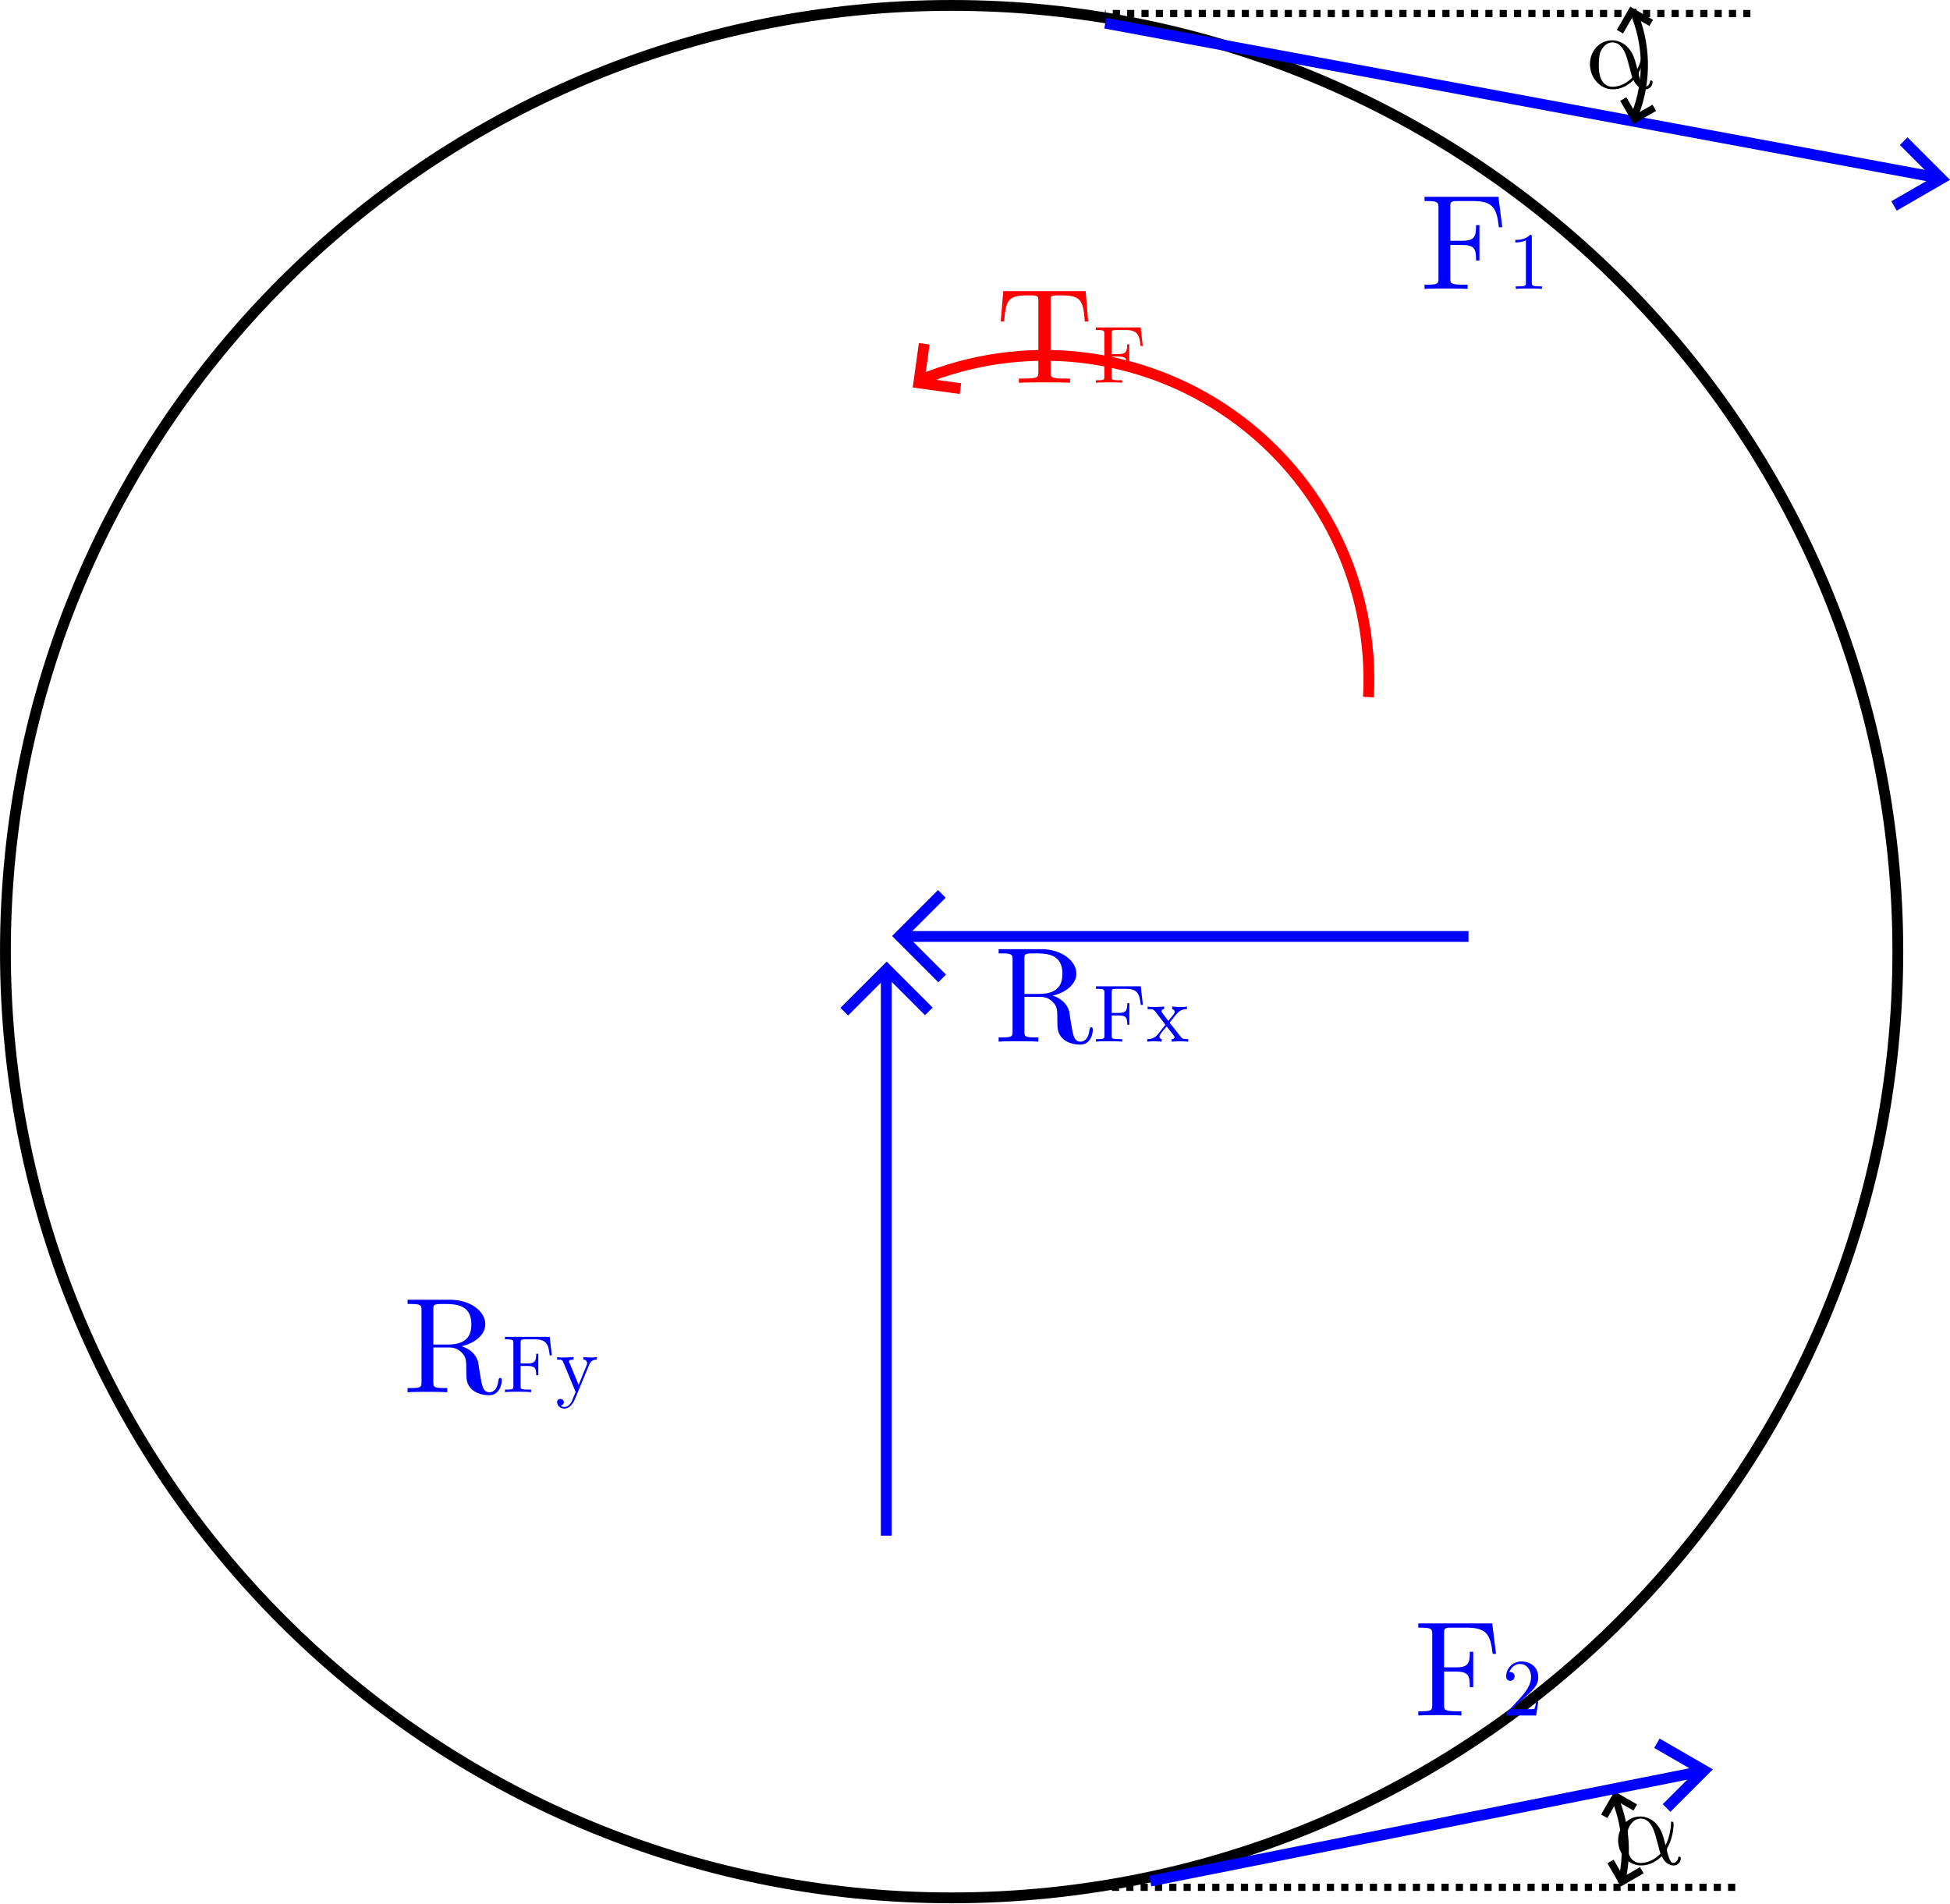
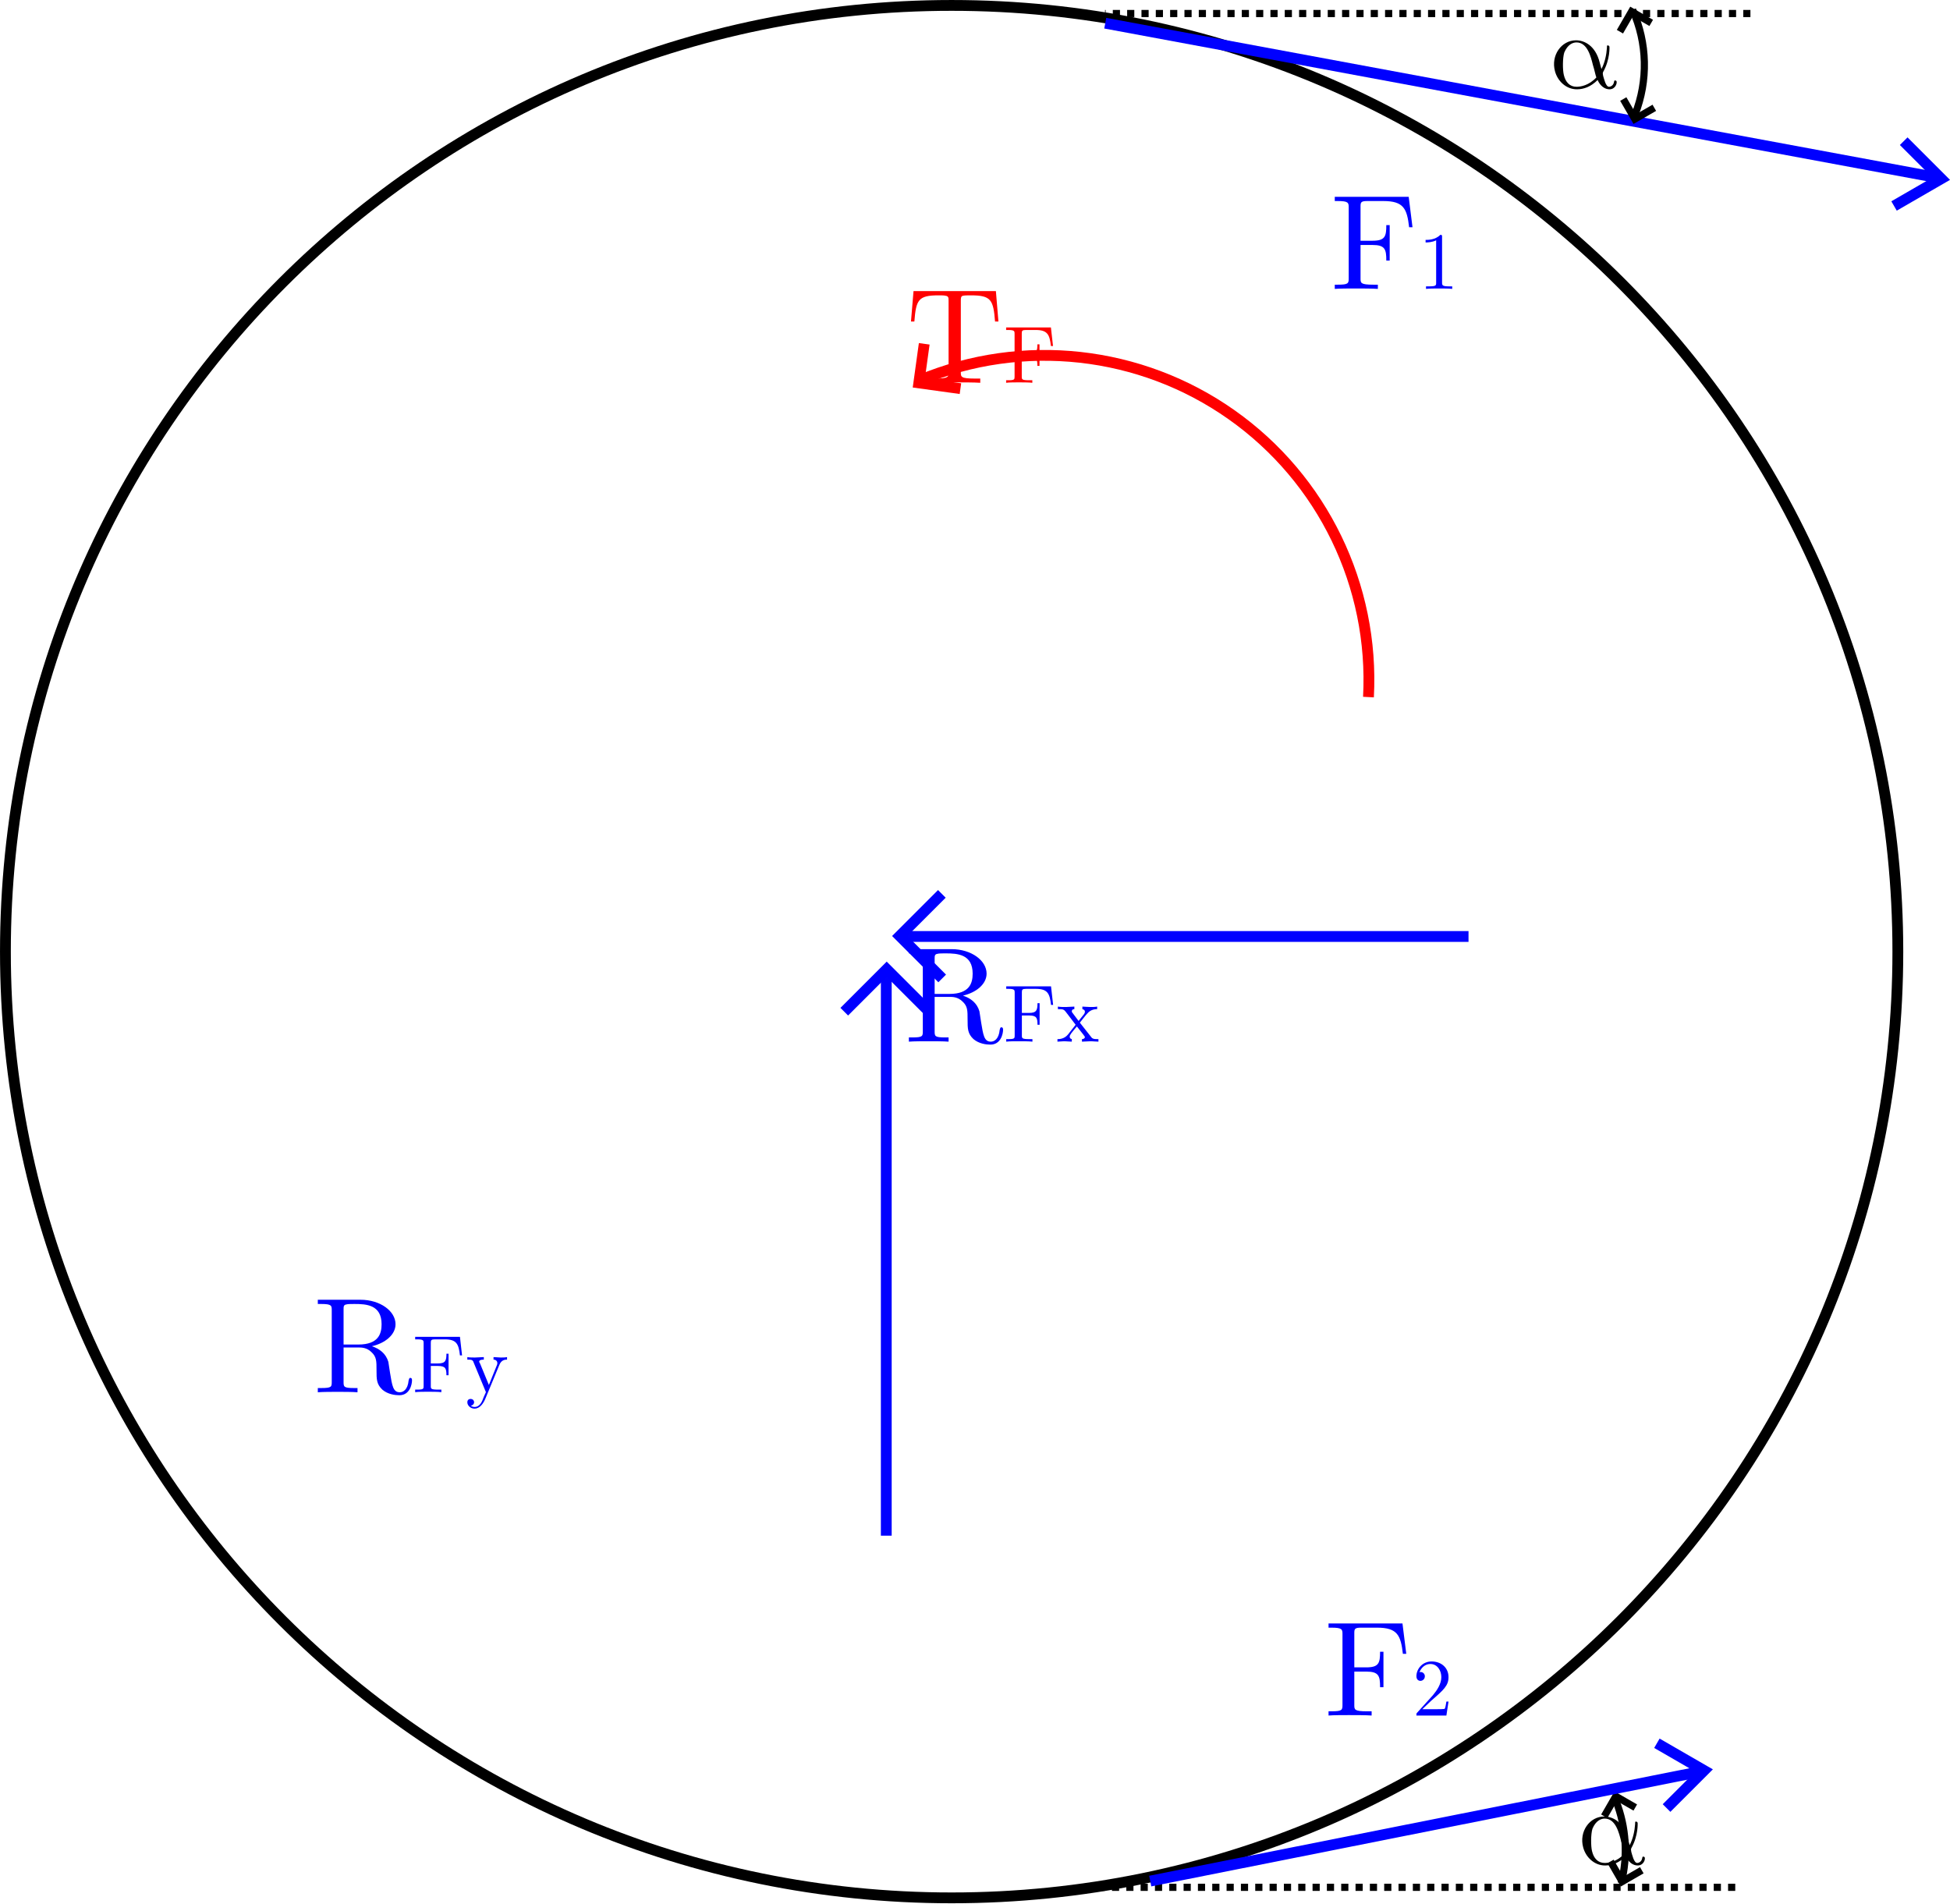
- <svg xmlns="http://www.w3.org/2000/svg" width="72.13mm" height="70.4mm" viewBox="0 0 72.13 70.4" version="1.1" id="svg5" xml:space="preserve">
+ <svg xmlns="http://www.w3.org/2000/svg" width="59.57mm" height="58.142mm" viewBox="0 0 59.57 58.142" version="1.1" id="svg5" xml:space="preserve">
  <defs id="defs2" />
-   <g id="layer1" transform="rotate(90,131.4526,27.03727)">
-     <path style="fill:none;fill-rule:evenodd;stroke:#ff0000;stroke-width:0.4;stroke-dasharray:none;stroke-dashoffset:0;stroke-opacity:1" id="path974-0" d="m 107.871,130.2 a 12,12 0 0 1 5.064,-10.444 12,12 0 0 1 11.537,-1.272" transform="matrix(0,1,1,0,0,0)" />
-     <path style="fill:none;stroke:#ff0000;stroke-width:0.4;stroke-linecap:butt;stroke-linejoin:miter;stroke-dasharray:none;stroke-opacity:1" d="m 117.133,124.303 1.445,0.2 0.213,-1.539" id="path1030-1" />
-     <text xml:space="preserve" style="font-size:5px;font-family:'Cambria Math';-inkscape-font-specification:'Cambria Math';text-align:center;text-anchor:middle;fill:none;fill-rule:evenodd;stroke:#ff0000;stroke-width:0.4;stroke-dasharray:none;stroke-dashoffset:0;stroke-opacity:1" x="-108.913" y="118.574" id="text1086-2" transform="rotate(-90)">
-       <tspan id="tspan1084-9" style="font-size:5px;fill:#ff0000;fill-opacity:1;stroke:none;stroke-width:0.4" x="-108.913" y="118.574">T<tspan style="font-size:3px" id="tspan2364">F</tspan>
-       </tspan>
-     </text>
-     <text xml:space="preserve" style="font-size:4px;font-family:'Cambria Math';-inkscape-font-specification:'Cambria Math';text-align:center;text-anchor:middle;fill:none;fill-rule:evenodd;stroke:#ff0000;stroke-width:0.4;stroke-dasharray:none;stroke-dashoffset:0;stroke-opacity:1" x="-94.264" y="173.374" id="text1086-6-5" transform="rotate(-90)">
-       <tspan id="tspan1084-3-4" style="font-size:4px;fill:#000000;fill-opacity:1;stroke:none;stroke-width:0.4" x="-94.264" y="173.374">α</tspan>
-     </text>
-     <path style="fill:none;stroke:#000000;stroke-width:0.265;stroke-linecap:butt;stroke-linejoin:miter;stroke-dasharray:0.265, 0.265;stroke-dashoffset:0;stroke-opacity:1" d="M 174.225,94.304 V 118.177" id="path1194-8" />
-     <path style="fill:none;fill-opacity:1;fill-rule:evenodd;stroke:#000000;stroke-width:0.265;stroke-dasharray:none;stroke-dashoffset:0;stroke-opacity:1" id="path1249-2" d="m 174.076,-98.522 a 5,5 0 0 1 -3.045,-0.193" transform="scale(1,-1)" />
-     <path style="fill:none;stroke:#000000;stroke-width:0.265px;stroke-linecap:butt;stroke-linejoin:miter;stroke-opacity:1" d="m 171.274,98.002 -0.416,0.721 0.74,0.427" id="path1409-7" />
-     <path style="fill:none;stroke:#000000;stroke-width:0.265px;stroke-linecap:butt;stroke-linejoin:miter;stroke-opacity:1" d="m 173.594,97.76 0.42,0.727 -0.745,0.43" id="path1411-3" />
-     <circle style="fill:none;fill-opacity:1;fill-rule:evenodd;stroke:#000000;stroke-width:0.4;stroke-dasharray:none;stroke-dashoffset:0;stroke-opacity:1" id="path25951" cx="144.514" cy="110.425" r="35" transform="translate(-4.898276,12.86446)" />
-     <text xml:space="preserve" style="font-size:5px;font-family:'Cambria Math';-inkscape-font-specification:'Cambria Math';text-align:center;text-anchor:middle;fill:none;fill-rule:evenodd;stroke:#ff0000;stroke-width:0.4;stroke-dasharray:none;stroke-dashoffset:0;stroke-opacity:1" x="-93.856" y="167.872" id="text1086-3-9" transform="rotate(-90)">
-       <tspan id="tspan1084-4-4" style="font-size:5px;fill:#0000ff;fill-opacity:1;stroke:none;stroke-width:0.4" x="-93.856" y="167.872">F<tspan style="font-size:3px;fill:#0000ff;fill-opacity:1" id="tspan3042-4">2</tspan>
-       </tspan>
-     </text>
-     <path style="fill:none;stroke:#0000ff;stroke-width:0.4;stroke-linecap:butt;stroke-linejoin:miter;stroke-dasharray:none;stroke-opacity:1" d="m 111.02,86.654 -5.747,30.953" id="path1190-3" />
-     <path style="fill:none;stroke:#0000ff;stroke-width:0.4;stroke-linecap:butt;stroke-linejoin:miter;stroke-dasharray:none;stroke-opacity:1" d="m 109.638,88.073 1.388,-1.388 1.008,1.745" id="path1192-4" />
-     <text xml:space="preserve" style="font-size:5px;font-family:'Cambria Math';-inkscape-font-specification:'Cambria Math';text-align:center;text-anchor:middle;fill:none;fill-rule:evenodd;stroke:#ff0000;stroke-width:0.4;stroke-dasharray:none;stroke-dashoffset:0;stroke-opacity:1" x="-93.624" y="115.102" id="text1086-3-9-2" transform="rotate(-90)">
-       <tspan id="tspan1084-4-4-4" style="font-size:5px;fill:#0000ff;fill-opacity:1;stroke:none;stroke-width:0.4" x="-93.624" y="115.102">F<tspan style="font-size:3px;fill:#0000ff;fill-opacity:1" id="tspan3042-4-9">1</tspan>
-       </tspan>
-     </text>
-     <text xml:space="preserve" style="font-size:5px;font-family:'Cambria Math';-inkscape-font-specification:'Cambria Math';text-align:center;text-anchor:middle;fill:none;fill-rule:evenodd;stroke:#ff0000;stroke-width:0.4;stroke-dasharray:none;stroke-dashoffset:0;stroke-opacity:1" x="-108.149" y="142.944" id="text1086-3-9-2-3" transform="rotate(-90)">
-       <tspan id="tspan1084-4-4-4-4" style="font-size:5px;fill:#0000ff;fill-opacity:1;stroke:none;stroke-width:0.4" x="-108.149" y="142.944">R<tspan style="font-size:3px;fill:#0000ff;fill-opacity:1" id="tspan3042-4-9-3">Fx</tspan>
-       </tspan>
-     </text>
-     <text xml:space="preserve" style="font-size:5px;font-family:'Cambria Math';-inkscape-font-specification:'Cambria Math';text-align:center;text-anchor:middle;fill:none;fill-rule:evenodd;stroke:#ff0000;stroke-width:0.4;stroke-dasharray:none;stroke-dashoffset:0;stroke-opacity:1" x="-130.013" y="155.912" id="text1086-3-9-2-3-1" transform="rotate(-90)">
-       <tspan id="tspan1084-4-4-4-4-9" style="font-size:5px;fill:#0000ff;fill-opacity:1;stroke:none;stroke-width:0.4" x="-130.013" y="155.912">R<tspan style="font-size:3px;fill:#0000ff;fill-opacity:1" id="tspan3042-4-9-3-6">Fy</tspan>
-       </tspan>
-     </text>
-     <text xml:space="preserve" style="font-size:4px;font-family:'Cambria Math';-inkscape-font-specification:'Cambria Math';text-align:center;text-anchor:middle;fill:none;fill-rule:evenodd;stroke:#ff0000;stroke-width:0.4;stroke-dasharray:none;stroke-dashoffset:0;stroke-opacity:1" x="-95.308" y="107.673" id="text1086-6-5-9" transform="rotate(-90)">
-       <tspan id="tspan1084-3-4-3" style="font-size:4px;fill:#000000;fill-opacity:1;stroke:none;stroke-width:0.4" x="-95.308" y="107.673">α</tspan>
-     </text>
-     <path style="fill:none;stroke:#000000;stroke-width:0.265;stroke-linecap:butt;stroke-linejoin:miter;stroke-dasharray:0.265, 0.265;stroke-dashoffset:0;stroke-opacity:1" d="M 109.813,80.878 V 104.751" id="path1194-8-6" transform="translate(-4.898276,12.86446)" />
-     <path style="fill:none;stroke:#0000ff;stroke-width:0.4;stroke-linecap:butt;stroke-linejoin:miter;stroke-dasharray:none;stroke-opacity:1" d="m 169.911,95.426 4.084,20.517" id="path1190-3-1" />
-     <path style="fill:none;stroke:#0000ff;stroke-width:0.4;stroke-linecap:butt;stroke-linejoin:miter;stroke-dasharray:none;stroke-opacity:1" d="m 171.293,96.845 -1.388,-1.388 -1.008,1.745" id="path1192-4-6" />
-     <path style="fill:none;fill-opacity:1;fill-rule:evenodd;stroke:#000000;stroke-width:0.265;stroke-dasharray:none;stroke-dashoffset:0;stroke-opacity:1" id="path1249-2-5" d="m -109.678,-85.236 a 5,5 0 0 1 -3.866,0.091" transform="rotate(180,-2.449138,6.43223)" />
-     <path style="fill:none;stroke:#000000;stroke-width:0.265px;stroke-linecap:butt;stroke-linejoin:miter;stroke-opacity:1" d="m 113.301,84.433 0.416,0.721 -0.74,0.427" id="path1409-7-0" transform="translate(-4.898276,12.86446)" />
-     <path style="fill:none;stroke:#000000;stroke-width:0.265px;stroke-linecap:butt;stroke-linejoin:miter;stroke-opacity:1" d="m 110.161,84.548 -0.42,0.727 0.745,0.43" id="path1411-3-9" transform="translate(-4.898276,12.86446)" />
-     <path style="fill:none;stroke:#0101ff;stroke-width:0.4;stroke-linecap:butt;stroke-linejoin:miter;stroke-dasharray:none;stroke-opacity:1" d="M 139.055,125.129 V 104.17" id="path27684" />
-     <path style="fill:none;stroke:#0000ff;stroke-width:0.4;stroke-linecap:butt;stroke-linejoin:miter;stroke-dasharray:none;stroke-opacity:1" d="m 137.479,123.651 1.558,1.558 1.57,-1.57" id="path27686" />
-     <path style="fill:none;stroke:#0101ff;stroke-width:0.4;stroke-linecap:butt;stroke-linejoin:miter;stroke-dasharray:none;stroke-opacity:1" d="M 161.219,125.707 H 140.26" id="path27684-2" />
-     <path style="fill:none;stroke:#0000ff;stroke-width:0.4;stroke-linecap:butt;stroke-linejoin:miter;stroke-dasharray:none;stroke-opacity:1" d="m 141.825,124.133 -1.558,1.558 1.57,1.57" id="path27686-9" />
+   <g id="layer1" transform="translate(-64.41256,-141.3746)">
+     <g id="layer1-9" transform="matrix(0,0.8258743,-0.8258743,0,195.3053,55.14068)">
+       <path style="fill:none;fill-rule:evenodd;stroke:#ff0000;stroke-width:0.4;stroke-dasharray:none;stroke-dashoffset:0;stroke-opacity:1" id="path974-0" d="m 107.871,130.2 a 12,12 0 0 1 5.064,-10.444 12,12 0 0 1 11.537,-1.272" transform="matrix(0,1,1,0,0,0)" />
+       <path style="fill:none;stroke:#ff0000;stroke-width:0.4;stroke-linecap:butt;stroke-linejoin:miter;stroke-dasharray:none;stroke-opacity:1" d="m 117.133,124.303 1.445,0.2 0.213,-1.539" id="path1030-1" />
+       <text xml:space="preserve" style="font-size:5px;font-family:'Cambria Math';-inkscape-font-specification:'Cambria Math';text-align:center;text-anchor:middle;fill:none;fill-rule:evenodd;stroke:#ff0000;stroke-width:0.4;stroke-dasharray:none;stroke-dashoffset:0;stroke-opacity:1" x="-108.913" y="118.574" id="text1086-2" transform="rotate(-90)">
+         <tspan id="tspan1084-9" style="font-size:5px;fill:#ff0000;fill-opacity:1;stroke:none;stroke-width:0.4" x="-108.913" y="118.574">T<tspan style="font-size:3px" id="tspan2364">F</tspan>
+         </tspan>
+       </text>
+       <text xml:space="preserve" style="font-size:4px;font-family:'Cambria Math';-inkscape-font-specification:'Cambria Math';text-align:center;text-anchor:middle;fill:none;fill-rule:evenodd;stroke:#ff0000;stroke-width:0.4;stroke-dasharray:none;stroke-dashoffset:0;stroke-opacity:1" x="-94.264" y="173.374" id="text1086-6-5" transform="rotate(-90)">
+         <tspan id="tspan1084-3-4" style="font-size:4px;fill:#000000;fill-opacity:1;stroke:none;stroke-width:0.4" x="-94.264" y="173.374">α</tspan>
+       </text>
+       <path style="fill:none;stroke:#000000;stroke-width:0.265;stroke-linecap:butt;stroke-linejoin:miter;stroke-dasharray:0.265, 0.265;stroke-dashoffset:0;stroke-opacity:1" d="M 174.225,94.304 V 118.177" id="path1194-8" />
+       <path style="fill:none;fill-opacity:1;fill-rule:evenodd;stroke:#000000;stroke-width:0.265;stroke-dasharray:none;stroke-dashoffset:0;stroke-opacity:1" id="path1249-2" d="m 174.076,-98.522 a 5,5 0 0 1 -3.045,-0.193" transform="scale(1,-1)" />
+       <path style="fill:none;stroke:#000000;stroke-width:0.265px;stroke-linecap:butt;stroke-linejoin:miter;stroke-opacity:1" d="m 171.274,98.002 -0.416,0.721 0.74,0.427" id="path1409-7" />
+       <path style="fill:none;stroke:#000000;stroke-width:0.265px;stroke-linecap:butt;stroke-linejoin:miter;stroke-opacity:1" d="m 173.594,97.76 0.42,0.727 -0.745,0.43" id="path1411-3" />
+       <circle style="fill:none;fill-opacity:1;fill-rule:evenodd;stroke:#000000;stroke-width:0.4;stroke-dasharray:none;stroke-dashoffset:0;stroke-opacity:1" id="path25951" cx="144.514" cy="110.425" r="35" transform="translate(-4.898276,12.86446)" />
+       <text xml:space="preserve" style="font-size:5px;font-family:'Cambria Math';-inkscape-font-specification:'Cambria Math';text-align:center;text-anchor:middle;fill:none;fill-rule:evenodd;stroke:#ff0000;stroke-width:0.4;stroke-dasharray:none;stroke-dashoffset:0;stroke-opacity:1" x="-93.856" y="167.872" id="text1086-3-9" transform="rotate(-90)">
+         <tspan id="tspan1084-4-4" style="font-size:5px;fill:#0000ff;fill-opacity:1;stroke:none;stroke-width:0.4" x="-93.856" y="167.872">F<tspan style="font-size:3px;fill:#0000ff;fill-opacity:1" id="tspan3042-4">2</tspan>
+         </tspan>
+       </text>
+       <path style="fill:none;stroke:#0000ff;stroke-width:0.4;stroke-linecap:butt;stroke-linejoin:miter;stroke-dasharray:none;stroke-opacity:1" d="m 111.02,86.654 -5.747,30.953" id="path1190-3" />
+       <path style="fill:none;stroke:#0000ff;stroke-width:0.4;stroke-linecap:butt;stroke-linejoin:miter;stroke-dasharray:none;stroke-opacity:1" d="m 109.638,88.073 1.388,-1.388 1.008,1.745" id="path1192-4" />
+       <text xml:space="preserve" style="font-size:5px;font-family:'Cambria Math';-inkscape-font-specification:'Cambria Math';text-align:center;text-anchor:middle;fill:none;fill-rule:evenodd;stroke:#ff0000;stroke-width:0.4;stroke-dasharray:none;stroke-dashoffset:0;stroke-opacity:1" x="-93.624" y="115.102" id="text1086-3-9-2" transform="rotate(-90)">
+         <tspan id="tspan1084-4-4-4" style="font-size:5px;fill:#0000ff;fill-opacity:1;stroke:none;stroke-width:0.4" x="-93.624" y="115.102">F<tspan style="font-size:3px;fill:#0000ff;fill-opacity:1" id="tspan3042-4-9">1</tspan>
+         </tspan>
+       </text>
+       <text xml:space="preserve" style="font-size:5px;font-family:'Cambria Math';-inkscape-font-specification:'Cambria Math';text-align:center;text-anchor:middle;fill:none;fill-rule:evenodd;stroke:#ff0000;stroke-width:0.4;stroke-dasharray:none;stroke-dashoffset:0;stroke-opacity:1" x="-108.149" y="142.944" id="text1086-3-9-2-3" transform="rotate(-90)">
+         <tspan id="tspan1084-4-4-4-4" style="font-size:5px;fill:#0000ff;fill-opacity:1;stroke:none;stroke-width:0.4" x="-108.149" y="142.944">R<tspan style="font-size:3px;fill:#0000ff;fill-opacity:1" id="tspan3042-4-9-3">Fx</tspan>
+         </tspan>
+       </text>
+       <text xml:space="preserve" style="font-size:5px;font-family:'Cambria Math';-inkscape-font-specification:'Cambria Math';text-align:center;text-anchor:middle;fill:none;fill-rule:evenodd;stroke:#ff0000;stroke-width:0.4;stroke-dasharray:none;stroke-dashoffset:0;stroke-opacity:1" x="-130.013" y="155.912" id="text1086-3-9-2-3-1" transform="rotate(-90)">
+         <tspan id="tspan1084-4-4-4-4-9" style="font-size:5px;fill:#0000ff;fill-opacity:1;stroke:none;stroke-width:0.4" x="-130.013" y="155.912">R<tspan style="font-size:3px;fill:#0000ff;fill-opacity:1" id="tspan3042-4-9-3-6">Fy</tspan>
+         </tspan>
+       </text>
+       <text xml:space="preserve" style="font-size:4px;font-family:'Cambria Math';-inkscape-font-specification:'Cambria Math';text-align:center;text-anchor:middle;fill:none;fill-rule:evenodd;stroke:#ff0000;stroke-width:0.4;stroke-dasharray:none;stroke-dashoffset:0;stroke-opacity:1" x="-95.308" y="107.673" id="text1086-6-5-9" transform="rotate(-90)">
+         <tspan id="tspan1084-3-4-3" style="font-size:4px;fill:#000000;fill-opacity:1;stroke:none;stroke-width:0.4" x="-95.308" y="107.673">α</tspan>
+       </text>
+       <path style="fill:none;stroke:#000000;stroke-width:0.265;stroke-linecap:butt;stroke-linejoin:miter;stroke-dasharray:0.265, 0.265;stroke-dashoffset:0;stroke-opacity:1" d="M 109.813,80.878 V 104.751" id="path1194-8-6" transform="translate(-4.898276,12.86446)" />
+       <path style="fill:none;stroke:#0000ff;stroke-width:0.4;stroke-linecap:butt;stroke-linejoin:miter;stroke-dasharray:none;stroke-opacity:1" d="m 169.911,95.426 4.084,20.517" id="path1190-3-1" />
+       <path style="fill:none;stroke:#0000ff;stroke-width:0.4;stroke-linecap:butt;stroke-linejoin:miter;stroke-dasharray:none;stroke-opacity:1" d="m 171.293,96.845 -1.388,-1.388 -1.008,1.745" id="path1192-4-6" />
+       <path style="fill:none;fill-opacity:1;fill-rule:evenodd;stroke:#000000;stroke-width:0.265;stroke-dasharray:none;stroke-dashoffset:0;stroke-opacity:1" id="path1249-2-5" d="m -109.678,-85.236 a 5,5 0 0 1 -3.866,0.091" transform="rotate(180,-2.449138,6.43223)" />
+       <path style="fill:none;stroke:#000000;stroke-width:0.265px;stroke-linecap:butt;stroke-linejoin:miter;stroke-opacity:1" d="m 113.301,84.433 0.416,0.721 -0.74,0.427" id="path1409-7-0" transform="translate(-4.898276,12.86446)" />
+       <path style="fill:none;stroke:#000000;stroke-width:0.265px;stroke-linecap:butt;stroke-linejoin:miter;stroke-opacity:1" d="m 110.161,84.548 -0.42,0.727 0.745,0.43" id="path1411-3-9" transform="translate(-4.898276,12.86446)" />
+       <path style="fill:none;stroke:#0101ff;stroke-width:0.4;stroke-linecap:butt;stroke-linejoin:miter;stroke-dasharray:none;stroke-opacity:1" d="M 139.055,125.129 V 104.17" id="path27684" />
+       <path style="fill:none;stroke:#0000ff;stroke-width:0.4;stroke-linecap:butt;stroke-linejoin:miter;stroke-dasharray:none;stroke-opacity:1" d="m 137.479,123.651 1.558,1.558 1.57,-1.57" id="path27686" />
+       <path style="fill:none;stroke:#0101ff;stroke-width:0.4;stroke-linecap:butt;stroke-linejoin:miter;stroke-dasharray:none;stroke-opacity:1" d="M 161.219,125.707 H 140.26" id="path27684-2" />
+       <path style="fill:none;stroke:#0000ff;stroke-width:0.4;stroke-linecap:butt;stroke-linejoin:miter;stroke-dasharray:none;stroke-opacity:1" d="m 141.825,124.133 -1.558,1.558 1.57,1.57" id="path27686-9" />
+     </g>
  </g>
</svg>
